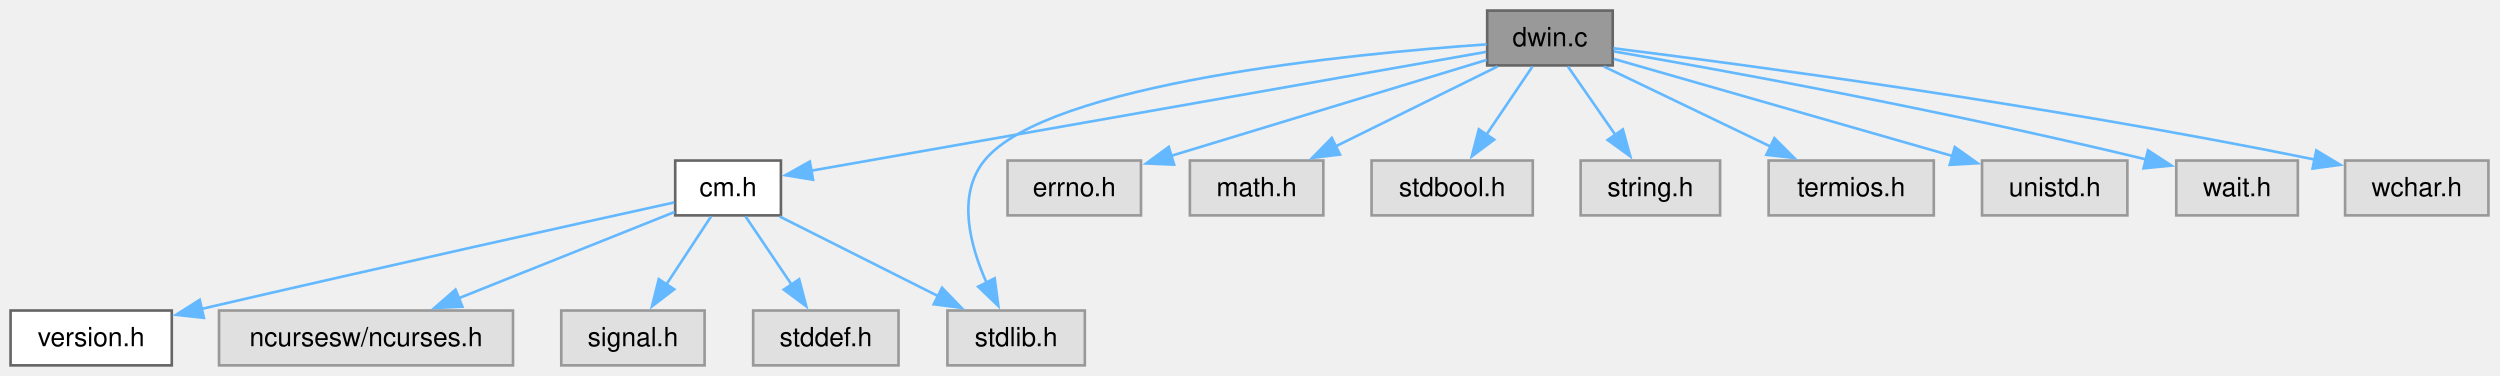
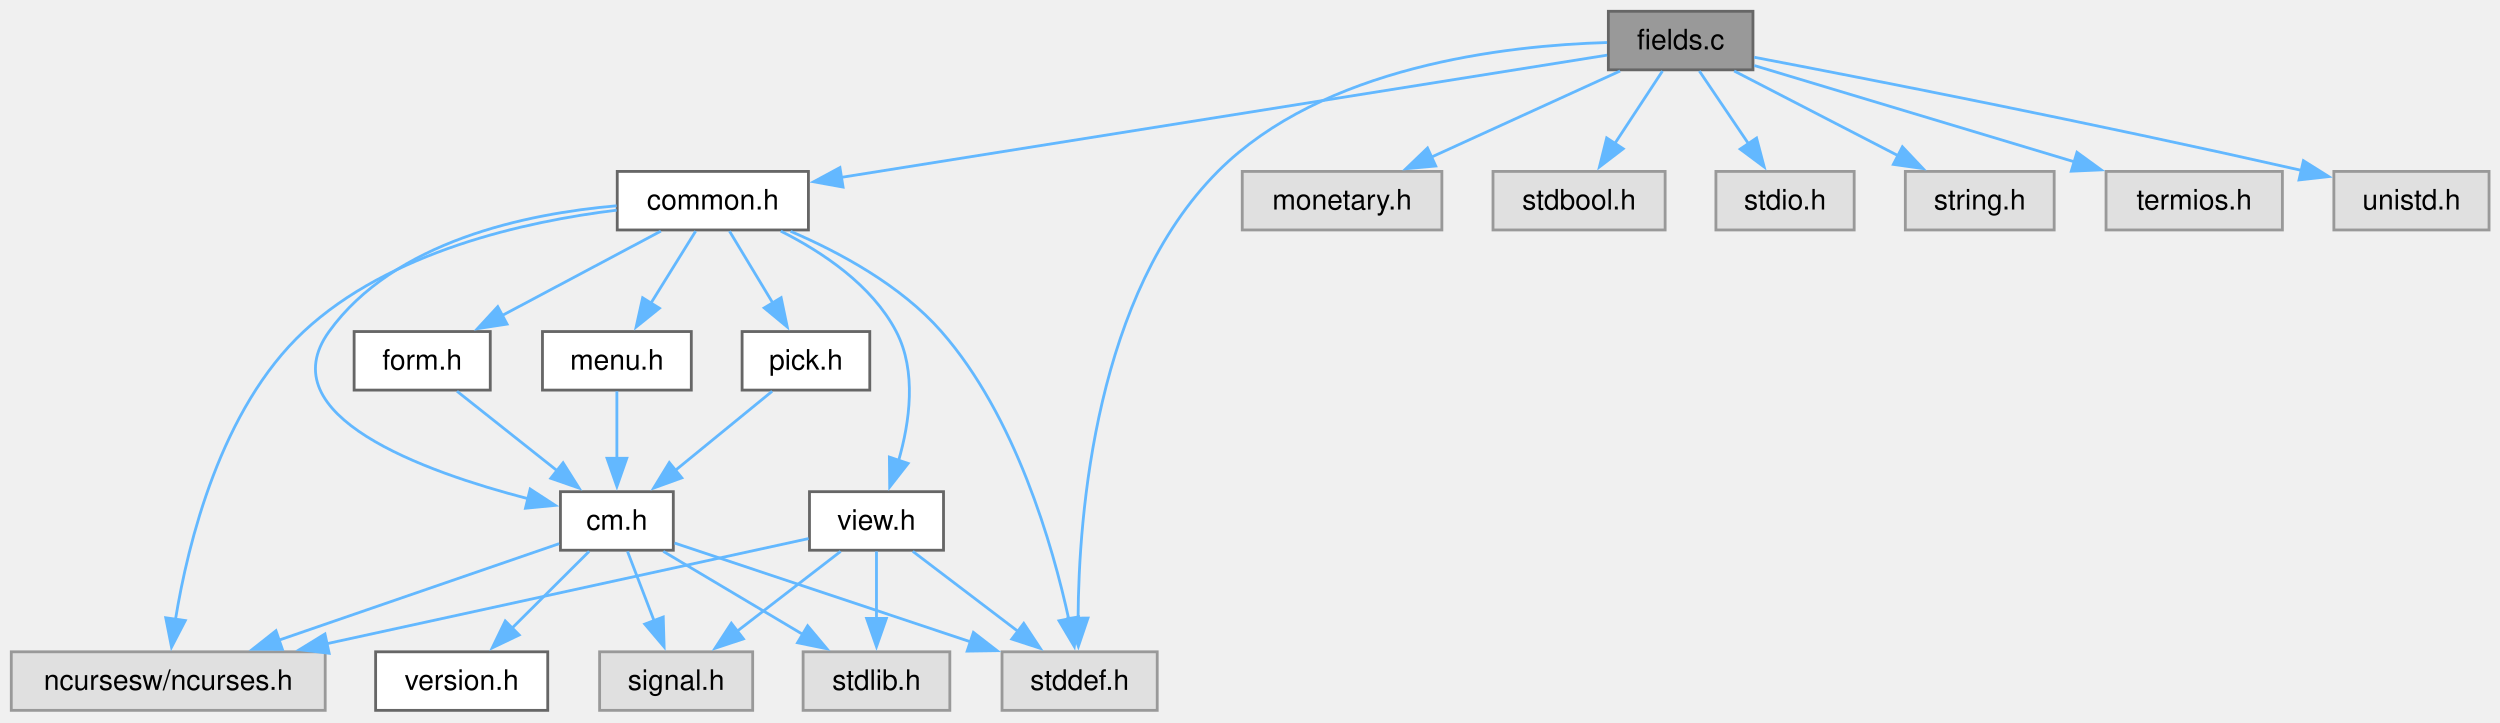
- <svg xmlns="http://www.w3.org/2000/svg" xmlns:xlink="http://www.w3.org/1999/xlink" width="946pt" height="142pt" viewBox="0.00 0.00 946.00 142.00">
-   <g id="graph0" class="graph" transform="scale(1 1) rotate(0) translate(4 138.25)">
+ <svg xmlns="http://www.w3.org/2000/svg" xmlns:xlink="http://www.w3.org/1999/xlink" width="886pt" height="256pt" viewBox="0.00 0.00 886.00 256.00">
+   <g id="graph0" class="graph" transform="scale(1 1) rotate(0) translate(4 251.75)">
    <g id="Node000001" class="node">
      <g id="a_Node000001">
-         <a xlink:title="Window support for C-Menu - EXPERIMENTAL.">
-           <polygon fill="#999999" stroke="#666666" points="606.25,-134.25 558.75,-134.25 558.75,-113.5 606.25,-113.5 606.25,-134.25" />
-           <text xml:space="preserve" text-anchor="middle" x="582.5" y="-120.75" font-family="Helvetica,sans-Serif" font-size="10.00">dwin.c</text>
+         <a xlink:title="Field Edit and Entry for C-Menu Form.">
+           <polygon fill="#999999" stroke="#666666" points="617.25,-247.75 566,-247.75 566,-227 617.25,-227 617.25,-247.75" />
+           <text xml:space="preserve" text-anchor="middle" x="591.62" y="-234.25" font-family="Helvetica,sans-Serif" font-size="10.00">fields.c</text>
        </a>
      </g>
    </g>
    <g id="Node000002" class="node">
      <g id="a_Node000002">
-         <a xlink:href="../../d8/db9/a00725.html" target="_top" xlink:title="Headder for C-Menu API library, libcm.so.">
-           <polygon fill="white" stroke="#666666" points="291.5,-77.5 251.5,-77.5 251.5,-56.75 291.5,-56.75 291.5,-77.5" />
-           <text xml:space="preserve" text-anchor="middle" x="271.5" y="-64" font-family="Helvetica,sans-Serif" font-size="10.00">cm.h</text>
+         <a xlink:href="../../dd/dd8/a00719.html" target="_top" xlink:title="Headder for C-Menu Menu, Form, Pick, and View components.">
+           <polygon fill="white" stroke="#666666" points="282.5,-191 214.75,-191 214.75,-170.25 282.5,-170.25 282.5,-191" />
+           <text xml:space="preserve" text-anchor="middle" x="248.62" y="-177.5" font-family="Helvetica,sans-Serif" font-size="10.00">common.h</text>
        </a>
      </g>
    </g>
    <g id="edge1_Node000001_Node000002" class="edge">
      <g id="a_edge1_Node000001_Node000002">
        <a xlink:title=" ">
-           <path fill="none" stroke="#63b8ff" d="M558.36,-118.62C502.58,-108.81 364.82,-84.55 302.73,-73.62" />
-           <polygon fill="#63b8ff" stroke="#63b8ff" points="303.66,-70.23 293.2,-71.95 302.44,-77.13 303.66,-70.23" />
+           <path fill="none" stroke="#63b8ff" d="M565.56,-232.21C507.47,-222.94 366.74,-200.48 293.94,-188.86" />
+           <polygon fill="#63b8ff" stroke="#63b8ff" points="294.78,-185.45 284.35,-187.33 293.67,-192.36 294.78,-185.45" />
        </a>
      </g>
    </g>
    <g id="Node000007" class="node">
      <g id="a_Node000007">
        <a xlink:title=" ">
-           <polygon fill="#e0e0e0" stroke="#999999" points="406.5,-20.75 354.5,-20.75 354.5,0 406.5,0 406.5,-20.75" />
-           <text xml:space="preserve" text-anchor="middle" x="380.5" y="-7.25" font-family="Helvetica,sans-Serif" font-size="10.00">stdlib.h</text>
-         </a>
-       </g>
-     </g>
-     <g id="edge10_Node000001_Node000007" class="edge">
-       <g id="a_edge10_Node000001_Node000007">
-         <a xlink:title=" ">
-           <path fill="none" stroke="#63b8ff" d="M558.55,-121.47C507.82,-117.94 392.23,-106.79 368.5,-77.5 357.96,-64.5 363,-45.31 369.47,-30.94" />
-           <polygon fill="#63b8ff" stroke="#63b8ff" points="372.38,-32.94 373.78,-22.43 366.14,-29.78 372.38,-32.94" />
+           <polygon fill="#e0e0e0" stroke="#999999" points="406.12,-20.75 351.12,-20.75 351.12,0 406.12,0 406.12,-20.75" />
+           <text xml:space="preserve" text-anchor="middle" x="378.62" y="-7.25" font-family="Helvetica,sans-Serif" font-size="10.00">stddef.h</text>
+         </a>
+       </g>
+     </g>
+     <g id="edge23_Node000001_Node000007" class="edge">
+       <g id="a_edge23_Node000001_Node000007">
+         <a xlink:title=" ">
+           <path fill="none" stroke="#63b8ff" d="M565.56,-236.68C529.53,-235.64 464.74,-228.25 427.62,-191 384.36,-147.58 378.3,-69.92 378.07,-32.57" />
+           <polygon fill="#63b8ff" stroke="#63b8ff" points="381.57,-32.71 378.17,-22.68 374.57,-32.65 381.57,-32.71" />
+         </a>
+       </g>
+     </g>
+     <g id="Node000013" class="node">
+       <g id="a_Node000013">
+         <a xlink:title=" ">
+           <polygon fill="#e0e0e0" stroke="#999999" points="507,-191 436.25,-191 436.25,-170.25 507,-170.25 507,-191" />
+           <text xml:space="preserve" text-anchor="middle" x="471.62" y="-177.5" font-family="Helvetica,sans-Serif" font-size="10.00">monetary.h</text>
+         </a>
+       </g>
+     </g>
+     <g id="edge21_Node000001_Node000013" class="edge">
+       <g id="a_edge21_Node000001_Node000013">
+         <a xlink:title=" ">
+           <path fill="none" stroke="#63b8ff" d="M570.17,-226.59C551.57,-218.1 524.4,-205.7 503.3,-196.08" />
+           <polygon fill="#63b8ff" stroke="#63b8ff" points="504.82,-192.92 494.27,-191.96 501.91,-199.29 504.82,-192.92" />
+         </a>
+       </g>
+     </g>
+     <g id="Node000014" class="node">
+       <g id="a_Node000014">
+         <a xlink:title=" ">
+           <polygon fill="#e0e0e0" stroke="#999999" points="586.12,-191 525.12,-191 525.12,-170.25 586.12,-170.25 586.12,-191" />
+           <text xml:space="preserve" text-anchor="middle" x="555.62" y="-177.5" font-family="Helvetica,sans-Serif" font-size="10.00">stdbool.h</text>
+         </a>
+       </g>
+     </g>
+     <g id="edge22_Node000001_Node000014" class="edge">
+       <g id="a_edge22_Node000001_Node000014">
+         <a xlink:title=" ">
+           <path fill="none" stroke="#63b8ff" d="M585.19,-226.59C580.48,-219.42 573.94,-209.48 568.21,-200.76" />
+           <polygon fill="#63b8ff" stroke="#63b8ff" points="571.26,-199.03 562.84,-192.59 565.41,-202.87 571.26,-199.03" />
+         </a>
+       </g>
+     </g>
+     <g id="Node000015" class="node">
+       <g id="a_Node000015">
+         <a xlink:title=" ">
+           <polygon fill="#e0e0e0" stroke="#999999" points="653.12,-191 604.12,-191 604.12,-170.25 653.12,-170.25 653.12,-191" />
+           <text xml:space="preserve" text-anchor="middle" x="628.62" y="-177.5" font-family="Helvetica,sans-Serif" font-size="10.00">stdio.h</text>
+         </a>
+       </g>
+     </g>
+     <g id="edge24_Node000001_Node000015" class="edge">
+       <g id="a_edge24_Node000001_Node000015">
+         <a xlink:title=" ">
+           <path fill="none" stroke="#63b8ff" d="M598.24,-226.59C603.08,-219.42 609.8,-209.48 615.7,-200.76" />
+           <polygon fill="#63b8ff" stroke="#63b8ff" points="618.52,-202.83 621.22,-192.58 612.72,-198.91 618.52,-202.83" />
+         </a>
+       </g>
+     </g>
+     <g id="Node000016" class="node">
+       <g id="a_Node000016">
+         <a xlink:title=" ">
+           <polygon fill="#e0e0e0" stroke="#999999" points="724,-191 671.25,-191 671.25,-170.25 724,-170.25 724,-191" />
+           <text xml:space="preserve" text-anchor="middle" x="697.62" y="-177.5" font-family="Helvetica,sans-Serif" font-size="10.00">string.h</text>
+         </a>
+       </g>
+     </g>
+     <g id="edge25_Node000001_Node000016" class="edge">
+       <g id="a_edge25_Node000001_Node000016">
+         <a xlink:title=" ">
+           <path fill="none" stroke="#63b8ff" d="M610.58,-226.59C626.7,-218.26 650.13,-206.16 668.62,-196.61" />
+           <polygon fill="#63b8ff" stroke="#63b8ff" points="670.21,-199.72 677.49,-192.02 667,-193.5 670.21,-199.72" />
+         </a>
+       </g>
+     </g>
+     <g id="Node000017" class="node">
+       <g id="a_Node000017">
+         <a xlink:title=" ">
+           <polygon fill="#e0e0e0" stroke="#999999" points="804.88,-191 742.38,-191 742.38,-170.25 804.88,-170.25 804.88,-191" />
+           <text xml:space="preserve" text-anchor="middle" x="773.62" y="-177.5" font-family="Helvetica,sans-Serif" font-size="10.00">termios.h</text>
+         </a>
+       </g>
+     </g>
+     <g id="edge26_Node000001_Node000017" class="edge">
+       <g id="a_edge26_Node000001_Node000017">
+         <a xlink:title=" ">
+           <path fill="none" stroke="#63b8ff" d="M617.7,-228.53C647.32,-219.62 696.1,-204.95 731.22,-194.38" />
+           <polygon fill="#63b8ff" stroke="#63b8ff" points="732.08,-197.78 740.65,-191.55 730.06,-191.08 732.08,-197.78" />
+         </a>
+       </g>
+     </g>
+     <g id="Node000018" class="node">
+       <g id="a_Node000018">
+         <a xlink:title=" ">
+           <polygon fill="#e0e0e0" stroke="#999999" points="878.12,-191 823.12,-191 823.12,-170.25 878.12,-170.25 878.12,-191" />
+           <text xml:space="preserve" text-anchor="middle" x="850.62" y="-177.5" font-family="Helvetica,sans-Serif" font-size="10.00">unistd.h</text>
+         </a>
+       </g>
+     </g>
+     <g id="edge27_Node000001_Node000018" class="edge">
+       <g id="a_edge27_Node000001_Node000018">
+         <a xlink:title=" ">
+           <path fill="none" stroke="#63b8ff" d="M617.68,-231.46C657.38,-223.88 735.62,-208.6 812.01,-191.28" />
+           <polygon fill="#63b8ff" stroke="#63b8ff" points="812.33,-194.8 821.3,-189.17 810.77,-187.98 812.33,-194.8" />
+         </a>
+       </g>
+     </g>
+     <g id="Node000003" class="node">
+       <g id="a_Node000003">
+         <a xlink:title=" ">
+           <polygon fill="#e0e0e0" stroke="#999999" points="111.25,-20.75 0,-20.75 0,0 111.25,0 111.25,-20.75" />
+           <text xml:space="preserve" text-anchor="middle" x="55.62" y="-7.25" font-family="Helvetica,sans-Serif" font-size="10.00">ncursesw/ncurses.h</text>
+         </a>
+       </g>
+     </g>
+     <g id="edge2_Node000002_Node000003" class="edge">
+       <g id="a_edge2_Node000002_Node000003">
+         <a xlink:title=" ">
+           <path fill="none" stroke="#63b8ff" d="M214.54,-177.27C182.19,-173.3 134.1,-162.68 103.62,-134.25 74.28,-106.87 62.62,-59.39 58.18,-32.17" />
+           <polygon fill="#63b8ff" stroke="#63b8ff" points="61.67,-31.82 56.79,-22.41 54.74,-32.81 61.67,-31.82" />
+         </a>
+       </g>
+     </g>
+     <g id="Node000004" class="node">
+       <g id="a_Node000004">
+         <a xlink:href="../../d8/db9/a00725.html" target="_top" xlink:title="Headder for C-Menu API library, libcm.so.">
+           <polygon fill="white" stroke="#666666" points="234.62,-77.5 194.62,-77.5 194.62,-56.75 234.62,-56.75 234.62,-77.5" />
+           <text xml:space="preserve" text-anchor="middle" x="214.62" y="-64" font-family="Helvetica,sans-Serif" font-size="10.00">cm.h</text>
+         </a>
+       </g>
+     </g>
+     <g id="edge3_Node000002_Node000004" class="edge">
+       <g id="a_edge3_Node000002_Node000004">
+         <a xlink:title=" ">
+           <path fill="none" stroke="#63b8ff" d="M214.51,-178.82C182.33,-176.02 135.69,-166.26 112.62,-134.25 91.16,-104.46 145.99,-84.62 183.33,-74.96" />
+           <polygon fill="#63b8ff" stroke="#63b8ff" points="183.89,-78.43 192.78,-72.65 182.23,-71.63 183.89,-78.43" />
+         </a>
+       </g>
+     </g>
+     <g id="edge20_Node000002_Node000007" class="edge">
+       <g id="a_edge20_Node000002_Node000007">
+         <a xlink:title=" ">
+           <path fill="none" stroke="#63b8ff" d="M276.19,-169.76C293.54,-162.34 315.28,-150.61 329.62,-134.25 355.9,-104.29 369.07,-58.49 374.82,-32.09" />
+           <polygon fill="#63b8ff" stroke="#63b8ff" points="378.19,-33.12 376.73,-22.63 371.32,-31.74 378.19,-33.12" />
+         </a>
+       </g>
+     </g>
+     <g id="Node000009" class="node">
+       <g id="a_Node000009">
+         <a xlink:href="../../d2/d94/a00716.html" target="_top" xlink:title="Form data structures, enums, types, end process declarations.">
+           <polygon fill="white" stroke="#666666" points="169.75,-134.25 121.5,-134.25 121.5,-113.5 169.75,-113.5 169.75,-134.25" />
+           <text xml:space="preserve" text-anchor="middle" x="145.62" y="-120.75" font-family="Helvetica,sans-Serif" font-size="10.00">form.h</text>
+         </a>
+       </g>
+     </g>
+     <g id="edge9_Node000002_Node000009" class="edge">
+       <g id="a_edge9_Node000002_Node000009">
+         <a xlink:title=" ">
+           <path fill="none" stroke="#63b8ff" d="M230.21,-169.84C214.54,-161.51 191.78,-149.41 173.81,-139.86" />
+           <polygon fill="#63b8ff" stroke="#63b8ff" points="175.69,-136.89 165.22,-135.29 172.4,-143.07 175.69,-136.89" />
+         </a>
+       </g>
+     </g>
+     <g id="Node000010" class="node">
+       <g id="a_Node000010">
+         <a xlink:href="../../df/df7/a00731.html" target="_top" xlink:title="Menu data structures, enums, types, end external declarations.">
+           <polygon fill="white" stroke="#666666" points="241,-134.25 188.25,-134.25 188.25,-113.5 241,-113.5 241,-134.25" />
+           <text xml:space="preserve" text-anchor="middle" x="214.62" y="-120.75" font-family="Helvetica,sans-Serif" font-size="10.00">menu.h</text>
+         </a>
+       </g>
+     </g>
+     <g id="edge11_Node000002_Node000010" class="edge">
+       <g id="a_edge11_Node000002_Node000010">
+         <a xlink:title=" ">
+           <path fill="none" stroke="#63b8ff" d="M242.55,-169.84C238.15,-162.75 232.05,-152.94 226.68,-144.29" />
+           <polygon fill="#63b8ff" stroke="#63b8ff" points="229.7,-142.51 221.45,-135.86 223.75,-146.21 229.7,-142.51" />
+         </a>
+       </g>
+     </g>
+     <g id="Node000011" class="node">
+       <g id="a_Node000011">
+         <a xlink:href="../../db/d7c/a00722.html" target="_top" xlink:title="Pick data structures, enums, types, end external declarations.">
+           <polygon fill="white" stroke="#666666" points="304.25,-134.25 259,-134.25 259,-113.5 304.25,-113.5 304.25,-134.25" />
+           <text xml:space="preserve" text-anchor="middle" x="281.62" y="-120.75" font-family="Helvetica,sans-Serif" font-size="10.00">pick.h</text>
+         </a>
+       </g>
+     </g>
+     <g id="edge13_Node000002_Node000011" class="edge">
+       <g id="a_edge13_Node000002_Node000011">
+         <a xlink:title=" ">
+           <path fill="none" stroke="#63b8ff" d="M254.52,-169.84C258.8,-162.75 264.71,-152.94 269.92,-144.29" />
+           <polygon fill="#63b8ff" stroke="#63b8ff" points="272.83,-146.25 275,-135.87 266.84,-142.63 272.83,-146.25" />
+         </a>
+       </g>
+     </g>
+     <g id="Node000012" class="node">
+       <g id="a_Node000012">
+         <a xlink:href="../../d6/dc0/a00734.html" target="_top" xlink:title="View data structures, enums, types, end external declarations.">
+           <polygon fill="white" stroke="#666666" points="330.38,-77.5 282.88,-77.5 282.88,-56.75 330.38,-56.75 330.38,-77.5" />
+           <text xml:space="preserve" text-anchor="middle" x="306.62" y="-64" font-family="Helvetica,sans-Serif" font-size="10.00">view.h</text>
+         </a>
+       </g>
+     </g>
+     <g id="edge15_Node000002_Node000012" class="edge">
+       <g id="a_edge15_Node000002_Node000012">
+         <a xlink:title=" ">
+           <path fill="none" stroke="#63b8ff" d="M272.7,-169.84C287.43,-162.44 305.03,-150.72 313.62,-134.25 320.97,-120.16 318.39,-102.1 314.44,-88.42" />
+           <polygon fill="#63b8ff" stroke="#63b8ff" points="317.83,-87.51 311.31,-79.16 311.2,-89.75 317.83,-87.51" />
+         </a>
+       </g>
+     </g>
+     <g id="edge5_Node000004_Node000003" class="edge">
+       <g id="a_edge5_Node000004_Node000003">
+         <a xlink:title=" ">
+           <path fill="none" stroke="#63b8ff" d="M194.16,-59.08C169.1,-50.45 126.12,-35.65 94.66,-24.82" />
+           <polygon fill="#63b8ff" stroke="#63b8ff" points="96.08,-21.6 85.49,-21.66 93.8,-28.22 96.08,-21.6" />
+         </a>
+       </g>
+     </g>
+     <g id="Node000005" class="node">
+       <g id="a_Node000005">
+         <a xlink:href="../../df/d3b/a00728.html" target="_top" xlink:title=" ">
+           <polygon fill="white" stroke="#666666" points="190.12,-20.75 129.12,-20.75 129.12,0 190.12,0 190.12,-20.75" />
+           <text xml:space="preserve" text-anchor="middle" x="159.62" y="-7.25" font-family="Helvetica,sans-Serif" font-size="10.00">version.h</text>
+         </a>
+       </g>
+     </g>
+     <g id="edge4_Node000004_Node000005" class="edge">
+       <g id="a_edge4_Node000004_Node000005">
+         <a xlink:title=" ">
+           <path fill="none" stroke="#63b8ff" d="M204.79,-56.34C197.21,-48.78 186.51,-38.14 177.43,-29.1" />
+           <polygon fill="#63b8ff" stroke="#63b8ff" points="180,-26.72 170.45,-22.15 175.06,-31.68 180,-26.72" />
+         </a>
+       </g>
+     </g>
+     <g id="Node000006" class="node">
+       <g id="a_Node000006">
+         <a xlink:title=" ">
+           <polygon fill="#e0e0e0" stroke="#999999" points="262.75,-20.75 208.5,-20.75 208.5,0 262.75,0 262.75,-20.75" />
+           <text xml:space="preserve" text-anchor="middle" x="235.62" y="-7.25" font-family="Helvetica,sans-Serif" font-size="10.00">signal.h</text>
+         </a>
+       </g>
+     </g>
+     <g id="edge6_Node000004_Node000006" class="edge">
+       <g id="a_edge6_Node000004_Node000006">
+         <a xlink:title=" ">
+           <path fill="none" stroke="#63b8ff" d="M218.38,-56.34C221.01,-49.49 224.61,-40.09 227.85,-31.65" />
+           <polygon fill="#63b8ff" stroke="#63b8ff" points="231.05,-33.08 231.36,-22.49 224.51,-30.57 231.05,-33.08" />
+         </a>
+       </g>
+     </g>
+     <g id="edge7_Node000004_Node000007" class="edge">
+       <g id="a_edge7_Node000004_Node000007">
+         <a xlink:title=" ">
+           <path fill="none" stroke="#63b8ff" d="M235.06,-59.3C261.29,-50.55 307.33,-35.18 340.2,-24.2" />
+           <polygon fill="#63b8ff" stroke="#63b8ff" points="340.98,-27.63 349.35,-21.15 338.76,-20.99 340.98,-27.63" />
        </a>
      </g>
    </g>
    <g id="Node000008" class="node">
      <g id="a_Node000008">
        <a xlink:title=" ">
-           <polygon fill="#e0e0e0" stroke="#999999" points="427.75,-77.5 377.25,-77.5 377.25,-56.75 427.75,-56.75 427.75,-77.5" />
-           <text xml:space="preserve" text-anchor="middle" x="402.5" y="-64" font-family="Helvetica,sans-Serif" font-size="10.00">errno.h</text>
-         </a>
-       </g>
-     </g>
-     <g id="edge7_Node000001_Node000008" class="edge">
-       <g id="a_edge7_Node000001_Node000008">
-         <a xlink:title=" ">
-           <path fill="none" stroke="#63b8ff" d="M558.6,-115.6C528.05,-106.31 474.86,-90.13 439.17,-79.28" />
-           <polygon fill="#63b8ff" stroke="#63b8ff" points="440.28,-75.96 429.7,-76.4 438.25,-82.66 440.28,-75.96" />
-         </a>
-       </g>
-     </g>
-     <g id="Node000009" class="node">
-       <g id="a_Node000009">
-         <a xlink:title=" ">
-           <polygon fill="#e0e0e0" stroke="#999999" points="496.75,-77.5 446.25,-77.5 446.25,-56.75 496.75,-56.75 496.75,-77.5" />
-           <text xml:space="preserve" text-anchor="middle" x="471.5" y="-64" font-family="Helvetica,sans-Serif" font-size="10.00">math.h</text>
-         </a>
-       </g>
-     </g>
-     <g id="edge8_Node000001_Node000009" class="edge">
-       <g id="a_edge8_Node000001_Node000009">
-         <a xlink:title=" ">
-           <path fill="none" stroke="#63b8ff" d="M562.66,-113.09C545.61,-104.68 520.78,-92.43 501.34,-82.84" />
-           <polygon fill="#63b8ff" stroke="#63b8ff" points="503.05,-79.78 492.53,-78.5 499.95,-86.06 503.05,-79.78" />
-         </a>
-       </g>
-     </g>
-     <g id="Node000010" class="node">
-       <g id="a_Node000010">
-         <a xlink:title=" ">
-           <polygon fill="#e0e0e0" stroke="#999999" points="576,-77.5 515,-77.5 515,-56.75 576,-56.75 576,-77.5" />
-           <text xml:space="preserve" text-anchor="middle" x="545.5" y="-64" font-family="Helvetica,sans-Serif" font-size="10.00">stdbool.h</text>
-         </a>
-       </g>
-     </g>
-     <g id="edge9_Node000001_Node000010" class="edge">
-       <g id="a_edge9_Node000001_Node000010">
-         <a xlink:title=" ">
-           <path fill="none" stroke="#63b8ff" d="M575.89,-113.09C571.04,-105.92 564.32,-95.98 558.43,-87.26" />
-           <polygon fill="#63b8ff" stroke="#63b8ff" points="561.4,-85.41 552.91,-79.08 555.6,-89.33 561.4,-85.41" />
-         </a>
-       </g>
-     </g>
-     <g id="Node000011" class="node">
-       <g id="a_Node000011">
-         <a xlink:title=" ">
-           <polygon fill="#e0e0e0" stroke="#999999" points="646.88,-77.5 594.12,-77.5 594.12,-56.75 646.88,-56.75 646.88,-77.5" />
-           <text xml:space="preserve" text-anchor="middle" x="620.5" y="-64" font-family="Helvetica,sans-Serif" font-size="10.00">string.h</text>
-         </a>
-       </g>
-     </g>
-     <g id="edge11_Node000001_Node000011" class="edge">
-       <g id="a_edge11_Node000001_Node000011">
-         <a xlink:title=" ">
-           <path fill="none" stroke="#63b8ff" d="M589.29,-113.09C594.27,-105.92 601.17,-95.98 607.22,-87.26" />
-           <polygon fill="#63b8ff" stroke="#63b8ff" points="610.08,-89.28 612.9,-79.07 604.32,-85.29 610.08,-89.28" />
-         </a>
-       </g>
-     </g>
-     <g id="Node000012" class="node">
-       <g id="a_Node000012">
-         <a xlink:title=" ">
-           <polygon fill="#e0e0e0" stroke="#999999" points="727.75,-77.5 665.25,-77.5 665.25,-56.75 727.75,-56.75 727.75,-77.5" />
-           <text xml:space="preserve" text-anchor="middle" x="696.5" y="-64" font-family="Helvetica,sans-Serif" font-size="10.00">termios.h</text>
-         </a>
-       </g>
-     </g>
-     <g id="edge12_Node000001_Node000012" class="edge">
-       <g id="a_edge12_Node000001_Node000012">
-         <a xlink:title=" ">
-           <path fill="none" stroke="#63b8ff" d="M602.88,-113.09C620.47,-104.64 646.13,-92.32 666.13,-82.71" />
-           <polygon fill="#63b8ff" stroke="#63b8ff" points="667.43,-85.97 674.93,-78.48 664.4,-79.66 667.43,-85.97" />
-         </a>
-       </g>
-     </g>
-     <g id="Node000013" class="node">
-       <g id="a_Node000013">
-         <a xlink:title=" ">
-           <polygon fill="#e0e0e0" stroke="#999999" points="801,-77.5 746,-77.5 746,-56.75 801,-56.75 801,-77.5" />
-           <text xml:space="preserve" text-anchor="middle" x="773.5" y="-64" font-family="Helvetica,sans-Serif" font-size="10.00">unistd.h</text>
-         </a>
-       </g>
-     </g>
-     <g id="edge13_Node000001_Node000013" class="edge">
-       <g id="a_edge13_Node000001_Node000013">
-         <a xlink:title=" ">
-           <path fill="none" stroke="#63b8ff" d="M606.69,-115.94C639.03,-106.67 696.73,-90.13 735.06,-79.14" />
-           <polygon fill="#63b8ff" stroke="#63b8ff" points="735.7,-82.6 744.35,-76.48 733.77,-75.87 735.7,-82.6" />
-         </a>
-       </g>
-     </g>
-     <g id="Node000014" class="node">
-       <g id="a_Node000014">
-         <a xlink:title=" ">
-           <polygon fill="#e0e0e0" stroke="#999999" points="865.5,-77.5 819.5,-77.5 819.5,-56.75 865.5,-56.75 865.5,-77.5" />
-           <text xml:space="preserve" text-anchor="middle" x="842.5" y="-64" font-family="Helvetica,sans-Serif" font-size="10.00">wait.h</text>
-         </a>
-       </g>
-     </g>
-     <g id="edge14_Node000001_Node000014" class="edge">
-       <g id="a_edge14_Node000001_Node000014">
-         <a xlink:title=" ">
-           <path fill="none" stroke="#63b8ff" d="M606.62,-118.8C646.51,-111.91 728.96,-97.01 808.02,-77.94" />
-           <polygon fill="#63b8ff" stroke="#63b8ff" points="808.79,-81.36 817.68,-75.59 807.13,-74.56 808.79,-81.36" />
-         </a>
-       </g>
-     </g>
-     <g id="Node000015" class="node">
-       <g id="a_Node000015">
-         <a xlink:title=" ">
-           <polygon fill="#e0e0e0" stroke="#999999" points="937.62,-77.5 883.38,-77.5 883.38,-56.75 937.62,-56.75 937.62,-77.5" />
-           <text xml:space="preserve" text-anchor="middle" x="910.5" y="-64" font-family="Helvetica,sans-Serif" font-size="10.00">wchar.h</text>
-         </a>
-       </g>
-     </g>
-     <g id="edge15_Node000001_Node000015" class="edge">
-       <g id="a_edge15_Node000001_Node000015">
-         <a xlink:title=" ">
-           <path fill="none" stroke="#63b8ff" d="M606.49,-119.98C654.86,-113.96 767.72,-99.04 872.01,-77.85" />
-           <polygon fill="#63b8ff" stroke="#63b8ff" points="872.48,-81.33 881.57,-75.88 871.07,-74.47 872.48,-81.33" />
-         </a>
-       </g>
-     </g>
-     <g id="Node000003" class="node">
-       <g id="a_Node000003">
-         <a xlink:href="../../df/d3b/a00728.html" target="_top" xlink:title=" ">
-           <polygon fill="white" stroke="#666666" points="61,-20.75 0,-20.75 0,0 61,0 61,-20.75" />
-           <text xml:space="preserve" text-anchor="middle" x="30.5" y="-7.25" font-family="Helvetica,sans-Serif" font-size="10.00">version.h</text>
-         </a>
-       </g>
-     </g>
-     <g id="edge2_Node000002_Node000003" class="edge">
-       <g id="a_edge2_Node000002_Node000003">
-         <a xlink:title=" ">
-           <path fill="none" stroke="#63b8ff" d="M251.12,-61.65C216.43,-54.02 143.44,-37.86 72.11,-21.33" />
-           <polygon fill="#63b8ff" stroke="#63b8ff" points="73.15,-17.98 62.62,-19.13 71.57,-24.8 73.15,-17.98" />
-         </a>
-       </g>
-     </g>
-     <g id="Node000004" class="node">
-       <g id="a_Node000004">
-         <a xlink:title=" ">
-           <polygon fill="#e0e0e0" stroke="#999999" points="190.12,-20.75 78.88,-20.75 78.88,0 190.12,0 190.12,-20.75" />
-           <text xml:space="preserve" text-anchor="middle" x="134.5" y="-7.25" font-family="Helvetica,sans-Serif" font-size="10.00">ncursesw/ncurses.h</text>
-         </a>
-       </g>
-     </g>
-     <g id="edge3_Node000002_Node000004" class="edge">
-       <g id="a_edge3_Node000002_Node000004">
-         <a xlink:title=" ">
-           <path fill="none" stroke="#63b8ff" d="M251.29,-58.05C229.79,-49.46 195.4,-35.71 169.49,-25.36" />
-           <polygon fill="#63b8ff" stroke="#63b8ff" points="170.96,-22.18 160.37,-21.72 168.36,-28.68 170.96,-22.18" />
-         </a>
-       </g>
-     </g>
-     <g id="Node000005" class="node">
-       <g id="a_Node000005">
-         <a xlink:title=" ">
-           <polygon fill="#e0e0e0" stroke="#999999" points="262.62,-20.75 208.38,-20.75 208.38,0 262.62,0 262.62,-20.75" />
-           <text xml:space="preserve" text-anchor="middle" x="235.5" y="-7.25" font-family="Helvetica,sans-Serif" font-size="10.00">signal.h</text>
-         </a>
-       </g>
-     </g>
-     <g id="edge4_Node000002_Node000005" class="edge">
-       <g id="a_edge4_Node000002_Node000005">
-         <a xlink:title=" ">
-           <path fill="none" stroke="#63b8ff" d="M265.06,-56.34C260.35,-49.17 253.81,-39.23 248.08,-30.51" />
-           <polygon fill="#63b8ff" stroke="#63b8ff" points="251.13,-28.78 242.71,-22.34 245.28,-32.62 251.13,-28.78" />
-         </a>
-       </g>
-     </g>
-     <g id="Node000006" class="node">
-       <g id="a_Node000006">
-         <a xlink:title=" ">
-           <polygon fill="#e0e0e0" stroke="#999999" points="336,-20.75 281,-20.75 281,0 336,0 336,-20.75" />
-           <text xml:space="preserve" text-anchor="middle" x="308.5" y="-7.25" font-family="Helvetica,sans-Serif" font-size="10.00">stddef.h</text>
-         </a>
-       </g>
-     </g>
-     <g id="edge5_Node000002_Node000006" class="edge">
-       <g id="a_edge5_Node000002_Node000006">
-         <a xlink:title=" ">
-           <path fill="none" stroke="#63b8ff" d="M278.11,-56.34C282.96,-49.17 289.68,-39.23 295.57,-30.51" />
-           <polygon fill="#63b8ff" stroke="#63b8ff" points="298.4,-32.58 301.09,-22.33 292.6,-28.66 298.4,-32.58" />
-         </a>
-       </g>
-     </g>
-     <g id="edge6_Node000002_Node000007" class="edge">
-       <g id="a_edge6_Node000002_Node000007">
-         <a xlink:title=" ">
-           <path fill="none" stroke="#63b8ff" d="M290.99,-56.34C307.65,-47.97 331.88,-35.79 350.94,-26.22" />
-           <polygon fill="#63b8ff" stroke="#63b8ff" points="352.46,-29.37 359.83,-21.76 349.32,-23.12 352.46,-29.37" />
+           <polygon fill="#e0e0e0" stroke="#999999" points="332.62,-20.75 280.62,-20.75 280.62,0 332.62,0 332.62,-20.75" />
+           <text xml:space="preserve" text-anchor="middle" x="306.62" y="-7.25" font-family="Helvetica,sans-Serif" font-size="10.00">stdlib.h</text>
+         </a>
+       </g>
+     </g>
+     <g id="edge8_Node000004_Node000008" class="edge">
+       <g id="a_edge8_Node000004_Node000008">
+         <a xlink:title=" ">
+           <path fill="none" stroke="#63b8ff" d="M231.07,-56.34C244.81,-48.16 264.64,-36.36 280.54,-26.9" />
+           <polygon fill="#63b8ff" stroke="#63b8ff" points="282.22,-29.97 289.02,-21.85 278.64,-23.96 282.22,-29.97" />
+         </a>
+       </g>
+     </g>
+     <g id="edge10_Node000009_Node000004" class="edge">
+       <g id="a_edge10_Node000009_Node000004">
+         <a xlink:title=" ">
+           <path fill="none" stroke="#63b8ff" d="M157.96,-113.09C167.87,-105.22 182.01,-94 193.69,-84.74" />
+           <polygon fill="#63b8ff" stroke="#63b8ff" points="195.55,-87.73 201.21,-78.77 191.2,-82.24 195.55,-87.73" />
+         </a>
+       </g>
+     </g>
+     <g id="edge12_Node000010_Node000004" class="edge">
+       <g id="a_edge12_Node000010_Node000004">
+         <a xlink:title=" ">
+           <path fill="none" stroke="#63b8ff" d="M214.62,-113.09C214.62,-106.47 214.62,-97.47 214.62,-89.27" />
+           <polygon fill="#63b8ff" stroke="#63b8ff" points="218.13,-89.34 214.63,-79.34 211.13,-89.34 218.13,-89.34" />
+         </a>
+       </g>
+     </g>
+     <g id="edge14_Node000011_Node000004" class="edge">
+       <g id="a_edge14_Node000011_Node000004">
+         <a xlink:title=" ">
+           <path fill="none" stroke="#63b8ff" d="M269.65,-113.09C260.12,-105.3 246.56,-94.22 235.29,-85.01" />
+           <polygon fill="#63b8ff" stroke="#63b8ff" points="237.63,-82.4 227.67,-78.79 233.2,-87.82 237.63,-82.4" />
+         </a>
+       </g>
+     </g>
+     <g id="edge16_Node000012_Node000003" class="edge">
+       <g id="a_edge16_Node000012_Node000003">
+         <a xlink:title=" ">
+           <path fill="none" stroke="#63b8ff" d="M282.56,-60.88C243.5,-52.35 165.27,-35.29 111.69,-23.6" />
+           <polygon fill="#63b8ff" stroke="#63b8ff" points="112.65,-20.23 102.13,-21.52 111.16,-27.07 112.65,-20.23" />
+         </a>
+       </g>
+     </g>
+     <g id="edge17_Node000012_Node000006" class="edge">
+       <g id="a_edge17_Node000012_Node000006">
+         <a xlink:title=" ">
+           <path fill="none" stroke="#63b8ff" d="M293.93,-56.34C283.73,-48.47 269.18,-37.25 257.17,-27.99" />
+           <polygon fill="#63b8ff" stroke="#63b8ff" points="259.46,-25.34 249.41,-22 255.19,-30.88 259.46,-25.34" />
+         </a>
+       </g>
+     </g>
+     <g id="edge18_Node000012_Node000007" class="edge">
+       <g id="a_edge18_Node000012_Node000007">
+         <a xlink:title=" ">
+           <path fill="none" stroke="#63b8ff" d="M319.5,-56.34C329.84,-48.47 344.59,-37.25 356.78,-27.99" />
+           <polygon fill="#63b8ff" stroke="#63b8ff" points="358.82,-30.83 364.66,-21.99 354.58,-25.26 358.82,-30.83" />
+         </a>
+       </g>
+     </g>
+     <g id="edge19_Node000012_Node000008" class="edge">
+       <g id="a_edge19_Node000012_Node000008">
+         <a xlink:title=" ">
+           <path fill="none" stroke="#63b8ff" d="M306.62,-56.34C306.62,-49.72 306.62,-40.72 306.62,-32.52" />
+           <polygon fill="#63b8ff" stroke="#63b8ff" points="310.13,-32.59 306.63,-22.59 303.13,-32.59 310.13,-32.59" />
        </a>
      </g>
    </g>
  </g>
</svg>
